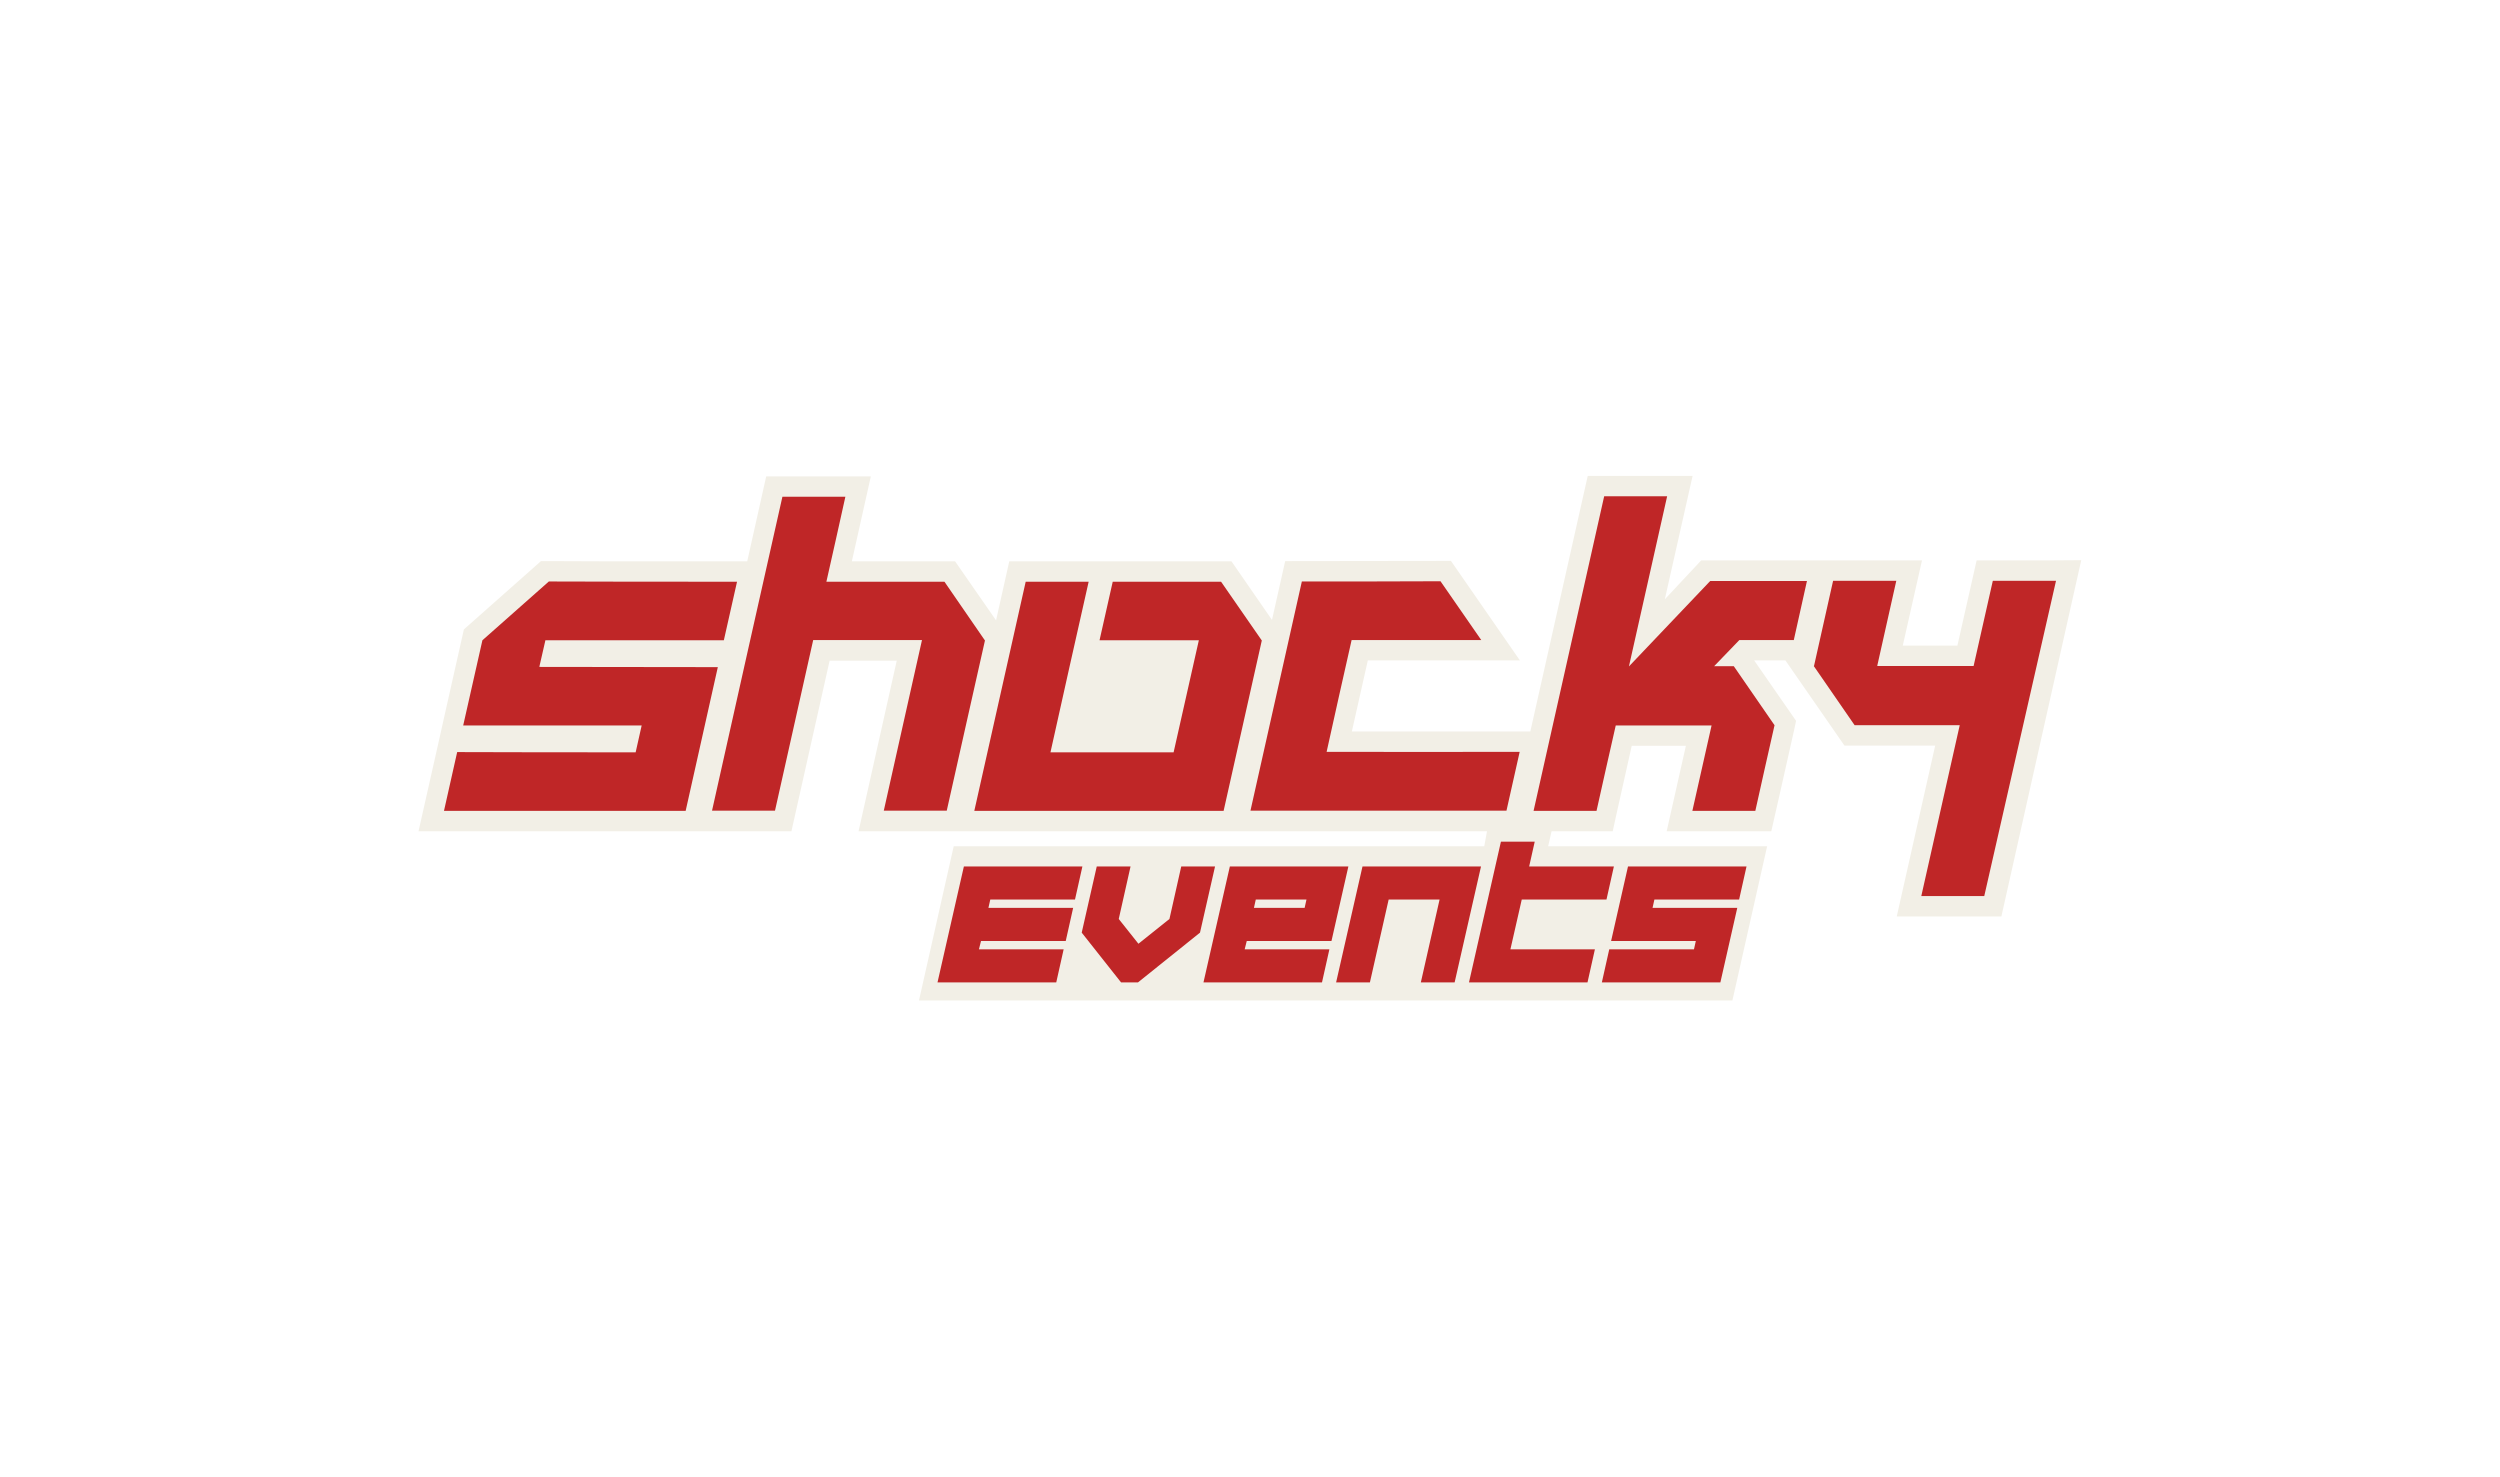
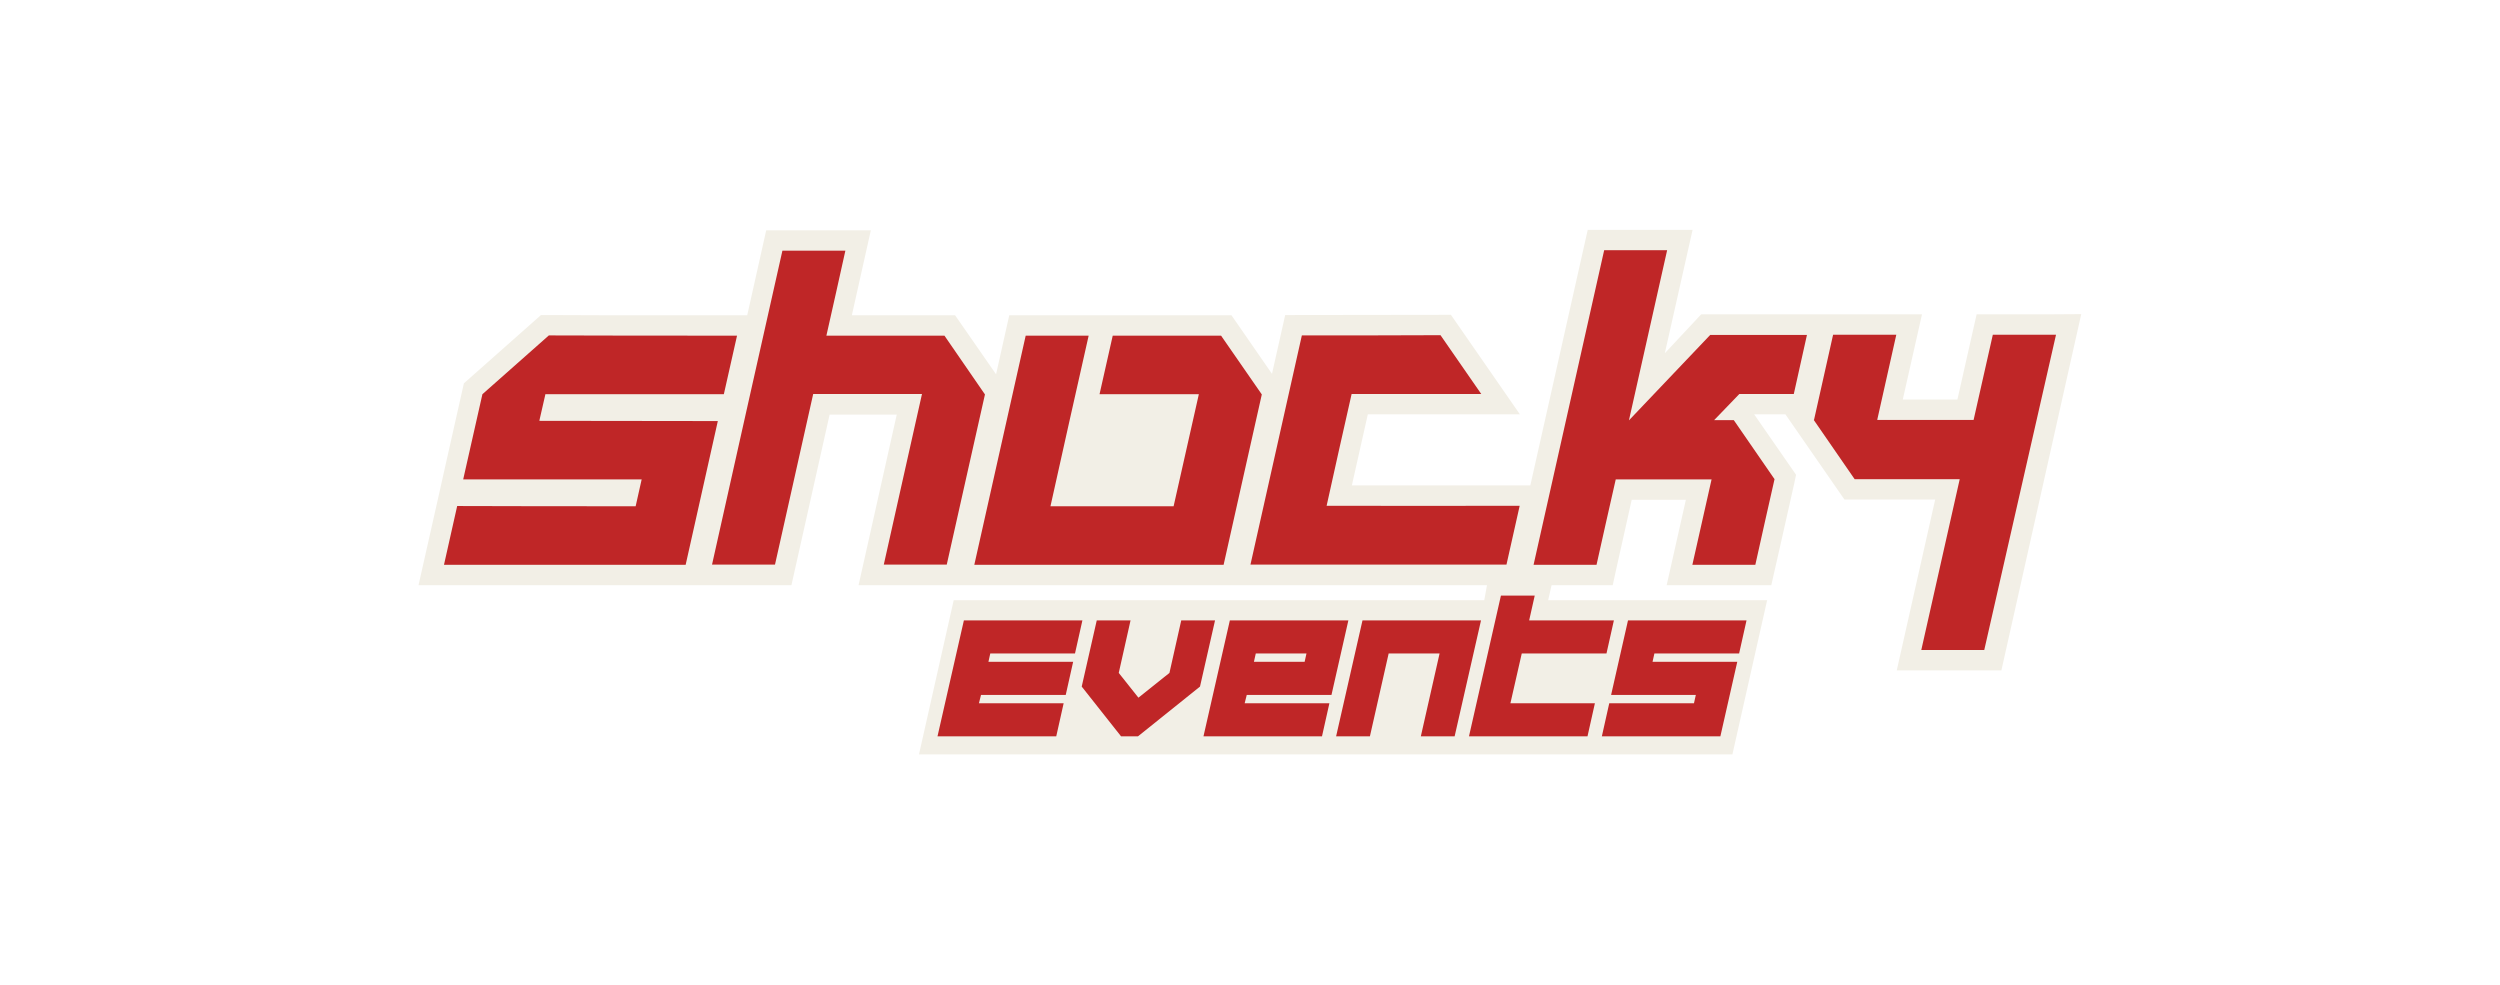
- <svg xmlns="http://www.w3.org/2000/svg" version="1.1" id="Layer_1" x="0px" y="0px" viewBox="0 0 1080 637.8" style="enable-background:new 0 0 1080 637.8;" xml:space="preserve">
+ <svg xmlns="http://www.w3.org/2000/svg" version="1.1" id="Layer_1" x="0px" y="0px" viewBox="0 0 1080 425.2" style="enable-background:new 0 0 1080 425.2;" xml:space="preserve">
  <style type="text/css">
	.st0{fill:#F2EFE6;}
	.st1{fill:#BF2627;}
</style>
  <g>
-     <path class="st0" d="M884,242.1c-7.2,0-15,0-23.1,0h-7l-8.3,36.8c-4.6,0-16.9,0-23.6,0l8.3-36.8h-38.8l0,0h-11   c-5.5,0-13.1,0-20.8,0h-0.8c-7.4,0-14.8,0-20.2,0h-3.8l-15.7,16.8l12-53.3h-11c-4.6,0-34.3,0-34.3,0L661.1,316h-4.7   c-12.5,0-24.9,0-37.4,0h-1.8c-11,0-22.1,0-33.2,0c2.2-9.9,4.8-21.4,6.9-30.7h65.7l-29.8-43l-71.6,0.1l-5.7,25.4L532,242.5h-4.6   c-9.3,0-20.8,0-31.6,0h-20.5h-1.8H436l-5.7,25.5l-17.7-25.5H368l8.2-36.7H331l-8.2,36.7h-4.5c-8,0-17.4,0-27,0h-0.1   c-21.3,0-43.3,0-54.1-0.1h-3.4l-33.3,29.5l-4.7,20.9c-1.6,7.3-3.3,14.7-4.2,18.7l-1.4,6.3l-9.3,41.3h161.1l16.5-73.7h29   c-3.4,15.3-16.5,73.7-16.5,73.7h325.8l1.5-6.9c0.6-2.5,2.8-12.5,2.8-12.5c1.3-5.9,2.8-12.4,3.9-17.5h23.4l-8.3,36.9h45.2l3.7-16.3   c2.2-9.6,5-22.2,6.2-27.6l0.8-3.8l-18.1-26.1h13.5l25.5,36.8H836l-16.6,73.8h45.2L899.1,242L884,242.1z" />
+     <path class="st0" d="M884,135.8c-7.2,0-15,0-23.1,0h-7l-8.3,36.8c-4.6,0-16.9,0-23.6,0l8.3-36.8h-38.8l0,0h-11   c-5.5,0-13.1,0-20.8,0h-0.8c-7.4,0-14.8,0-20.2,0h-3.8l-15.7,16.8l12-53.3h-11c-4.6,0-34.3,0-34.3,0l-24.8,110.4h-4.7   c-12.5,0-24.9,0-37.4,0h-1.8c-11,0-22.1,0-33.2,0c2.2-9.9,4.8-21.4,6.9-30.7h65.7l-29.8-43l-71.6,0.1l-5.7,25.4L532,136.2h-4.6   c-9.3,0-20.8,0-31.6,0h-20.5h-1.8H436l-5.7,25.5l-17.7-25.5H368l8.2-36.7H331l-8.2,36.7h-4.5c-8,0-17.4,0-27,0h-0.1   c-21.3,0-43.3,0-54.1-0.1h-3.4l-33.3,29.5l-4.7,20.9c-1.6,7.3-3.3,14.7-4.2,18.7l-1.4,6.3l-9.3,41.3h161.1l16.5-73.7h29   c-3.4,15.3-16.5,73.7-16.5,73.7h325.8l1.5-6.9c0.6-2.5,2.8-12.5,2.8-12.5c1.3-5.9,2.8-12.4,3.9-17.5h23.4l-8.3,36.9h45.2l3.7-16.3   c2.2-9.6,5-22.2,6.2-27.6l0.8-3.8L757.8,179h13.5l25.5,36.8H836l-16.6,73.8h45.2l34.5-153.9L884,135.8z" />
    <g>
-       <path class="st1" d="M233.1,287.6l-0.1,0.5c23.2,0,51.7,0.1,77.1,0.1c-4,17.9-9.9,44.2-13.9,62.1H191.8l5.7-25.4    c25.2,0.1,49.1,0.1,77.1,0.1c0.1-0.5,2.5-11.1,2.6-11.6h-77.1c1.8-7.9,6.6-29.2,8.3-36.8l28.7-25.4c15.9,0.1,55.6,0.1,81.3,0.1    l-5.7,25.3h-77.1l-0.1,0.5L233.1,287.6z" />
-       <path class="st1" d="M408,251.3c-13,0-37.1,0-51,0c2.8-12.5,5.6-24.8,8.2-36.7c-9.2,0-18.2,0-27.2,0    c-9.8,43.6-20.7,92.1-30.4,135.6h27.2c5.3-23.6,10.9-48.7,16.5-73.7h47c-5,22.5-11.5,51.1-16.5,73.7H409    c5-22.5,11.5-51.1,16.5-73.5L408,251.3z" />
-       <path class="st1" d="M443.1,251.3c9,0,18.1,0,27.2,0c-5.1,22.5-11.5,51.2-16.5,73.7c17.7,0,35.4,0,53.2,0c3-13.3,7.9-35,10.9-48.4    H475l5.7-25.3c13.9,0,32.8,0,46.8,0l17.6,25.4c-5,22.4-11.5,51.1-16.5,73.6H420.9L443.1,251.3z" />
-       <path class="st1" d="M656.5,324.8l-5.7,25.4H540.2c7-31.4,15.2-67.6,22.2-99c20,0,40.1,0,59.9-0.1l17.6,25.4h-56    c-3,13.3-7.9,35-10.8,48.3C601.1,324.9,628.7,324.8,656.5,324.8z" />
-       <path class="st1" d="M860.9,250.9l-8.3,36.8c-11.9,0-32.1,0-41.6,0v-0.2l8.2-36.6c-8.8,0-17.9,0-27.3,0l-8.2,36.6l-0.1,0.2v0.1    l17.6,25.5h45.4L830,387.1h27.2l31-136.2C879.8,250.9,870.7,250.9,860.9,250.9z" />
-       <path class="st1" d="M774.9,276.6l5.7-25.6c-11,0-30.5,0-41.8,0l-35.1,36.9l16.5-73.5c-9,0-18,0-27.2,0l-30.5,135.9h27.2    c1.7-7.8,6.6-29.4,8.3-36.9h41.4c-1.7,7.5-6.5,29-8.3,36.9h27.2c1.7-7.8,6.6-29.5,8.3-37L749,287.8c-3.4,0-5.1,0-8.5,0l10.9-11.3    h23.5V276.6z" />
+       <path class="st1" d="M233.1,181.3l-0.1,0.5c23.2,0,51.7,0.1,77.1,0.1c-4,17.9-9.9,44.2-13.9,62.1H191.8l5.7-25.4    c25.2,0.1,49.1,0.1,77.1,0.1c0.1-0.5,2.5-11.1,2.6-11.6h-77.1c1.8-7.9,6.6-29.2,8.3-36.8l28.7-25.4c15.9,0.1,55.6,0.1,81.3,0.1    l-5.7,25.3h-77.1l-0.1,0.5L233.1,181.3z" />
+       <path class="st1" d="M408,145c-13,0-37.1,0-51,0c2.8-12.5,5.6-24.8,8.2-36.7c-9.2,0-18.2,0-27.2,0c-9.8,43.6-20.7,92.1-30.4,135.6    h27.2c5.3-23.6,10.9-48.7,16.5-73.7h47c-5,22.5-11.5,51.1-16.5,73.7H409c5-22.5,11.5-51.1,16.5-73.5L408,145z" />
+       <path class="st1" d="M443.1,145c9,0,18.1,0,27.2,0c-5.1,22.5-11.5,51.2-16.5,73.7c17.7,0,35.4,0,53.2,0c3-13.3,7.9-35,10.9-48.4    H475l5.7-25.3c13.9,0,32.8,0,46.8,0l17.6,25.4c-5,22.4-11.5,51.1-16.5,73.6H420.9L443.1,145z" />
+       <path class="st1" d="M656.5,218.5l-5.7,25.4H540.2c7-31.4,15.2-67.6,22.2-99c20,0,40.1,0,59.9-0.1l17.6,25.4h-56    c-3,13.3-7.9,35-10.8,48.3C601.1,218.6,628.7,218.5,656.5,218.5z" />
+       <path class="st1" d="M860.9,144.6l-8.3,36.8c-11.9,0-32.1,0-41.6,0v-0.2l8.2-36.6c-8.8,0-17.9,0-27.3,0l-8.2,36.6l-0.1,0.2v0.1    l17.6,25.5h45.4L830,280.8h27.2l31-136.2C879.8,144.6,870.7,144.6,860.9,144.6z" />
+       <path class="st1" d="M774.9,170.3l5.7-25.6c-11,0-30.5,0-41.8,0l-35.1,36.9l16.5-73.5c-9,0-18,0-27.2,0L662.5,244h27.2    c1.7-7.8,6.6-29.4,8.3-36.9h41.4c-1.7,7.5-6.5,29-8.3,36.9h27.2c1.7-7.8,6.6-29.5,8.3-37L749,181.5c-3.4,0-5.1,0-8.5,0l10.9-11.3    h23.5V170.3z" />
    </g>
-     <polygon class="st0" points="668.8,365.6 671.3,354.6 643.2,354.6 641.2,365.6 412,365.6 397,432.2 748.4,432.2 763.4,365.6  " />
-     <path class="st1" d="M422.9,410.1h36.6l-3.2,14.3H405l11.4-50.1h51.2l-3.2,14.3h-36.6l-0.8,3.6h36.6l-3.2,14.3h-36.6L422.9,410.1z" />
-     <path class="st1" d="M473.8,374.3h14.6l-5.1,22.7l8.5,10.7l0,0l13.4-10.7l5.1-22.7h14.6l-6.5,28.6l-26.8,21.5h-7.3l-17-21.5   L473.8,374.3z" />
-     <path class="st1" d="M537.7,410.1h36.6l-3.2,14.3h-51.2l11.4-50.1h51.2l-7.3,32.2h-36.6L537.7,410.1z M542.5,388.6l-0.8,3.6h21.9   l0.8-3.6H542.5z" />
-     <path class="st1" d="M599.9,388.6l-8.1,35.8h-14.6l11.4-50.1h51.2l-11.4,50.1h-14.6l8.1-35.8H599.9z" />
-     <path class="st1" d="M648.4,363.6H663l-2.4,10.7h36.6l-3.2,14.3h-36.6l-4.9,21.5H689l-3.2,14.3h-51.2L648.4,363.6z" />
-     <path class="st1" d="M692,424.4l3.2-14.3h36.6l0.8-3.6H696l7.3-32.2h51.2l-3.2,14.3h-36.6l-0.8,3.6h36.6l-7.3,32.2H692z" />
+     <polygon class="st0" points="668.8,259.3 671.3,248.3 643.2,248.3 641.2,259.3 412,259.3 397,325.9 748.4,325.9 763.4,259.3  " />
+     <path class="st1" d="M422.9,303.8h36.6l-3.2,14.3H405l11.4-50.1h51.2l-3.2,14.3h-36.6l-0.8,3.6h36.6l-3.2,14.3h-36.6L422.9,303.8z" />
+     <path class="st1" d="M473.8,268h14.6l-5.1,22.7l8.5,10.7l0,0l13.4-10.7l5.1-22.7h14.6l-6.5,28.6l-26.8,21.5h-7.3l-17-21.5   L473.8,268z" />
+     <path class="st1" d="M537.7,303.8h36.6l-3.2,14.3h-51.2l11.4-50.1h51.2l-7.3,32.2h-36.6L537.7,303.8z M542.5,282.3l-0.8,3.6h21.9   l0.8-3.6H542.5z" />
+     <path class="st1" d="M599.9,282.3l-8.1,35.8h-14.6l11.4-50.1h51.2l-11.4,50.1h-14.6l8.1-35.8H599.9z" />
+     <path class="st1" d="M648.4,257.3H663l-2.4,10.7h36.6l-3.2,14.3h-36.6l-4.9,21.5H689l-3.2,14.3h-51.2L648.4,257.3z" />
+     <path class="st1" d="M692,318.1l3.2-14.3h36.6l0.8-3.6H696l7.3-32.2h51.2l-3.2,14.3h-36.6l-0.8,3.6h36.6l-7.3,32.2H692z" />
  </g>
</svg>
